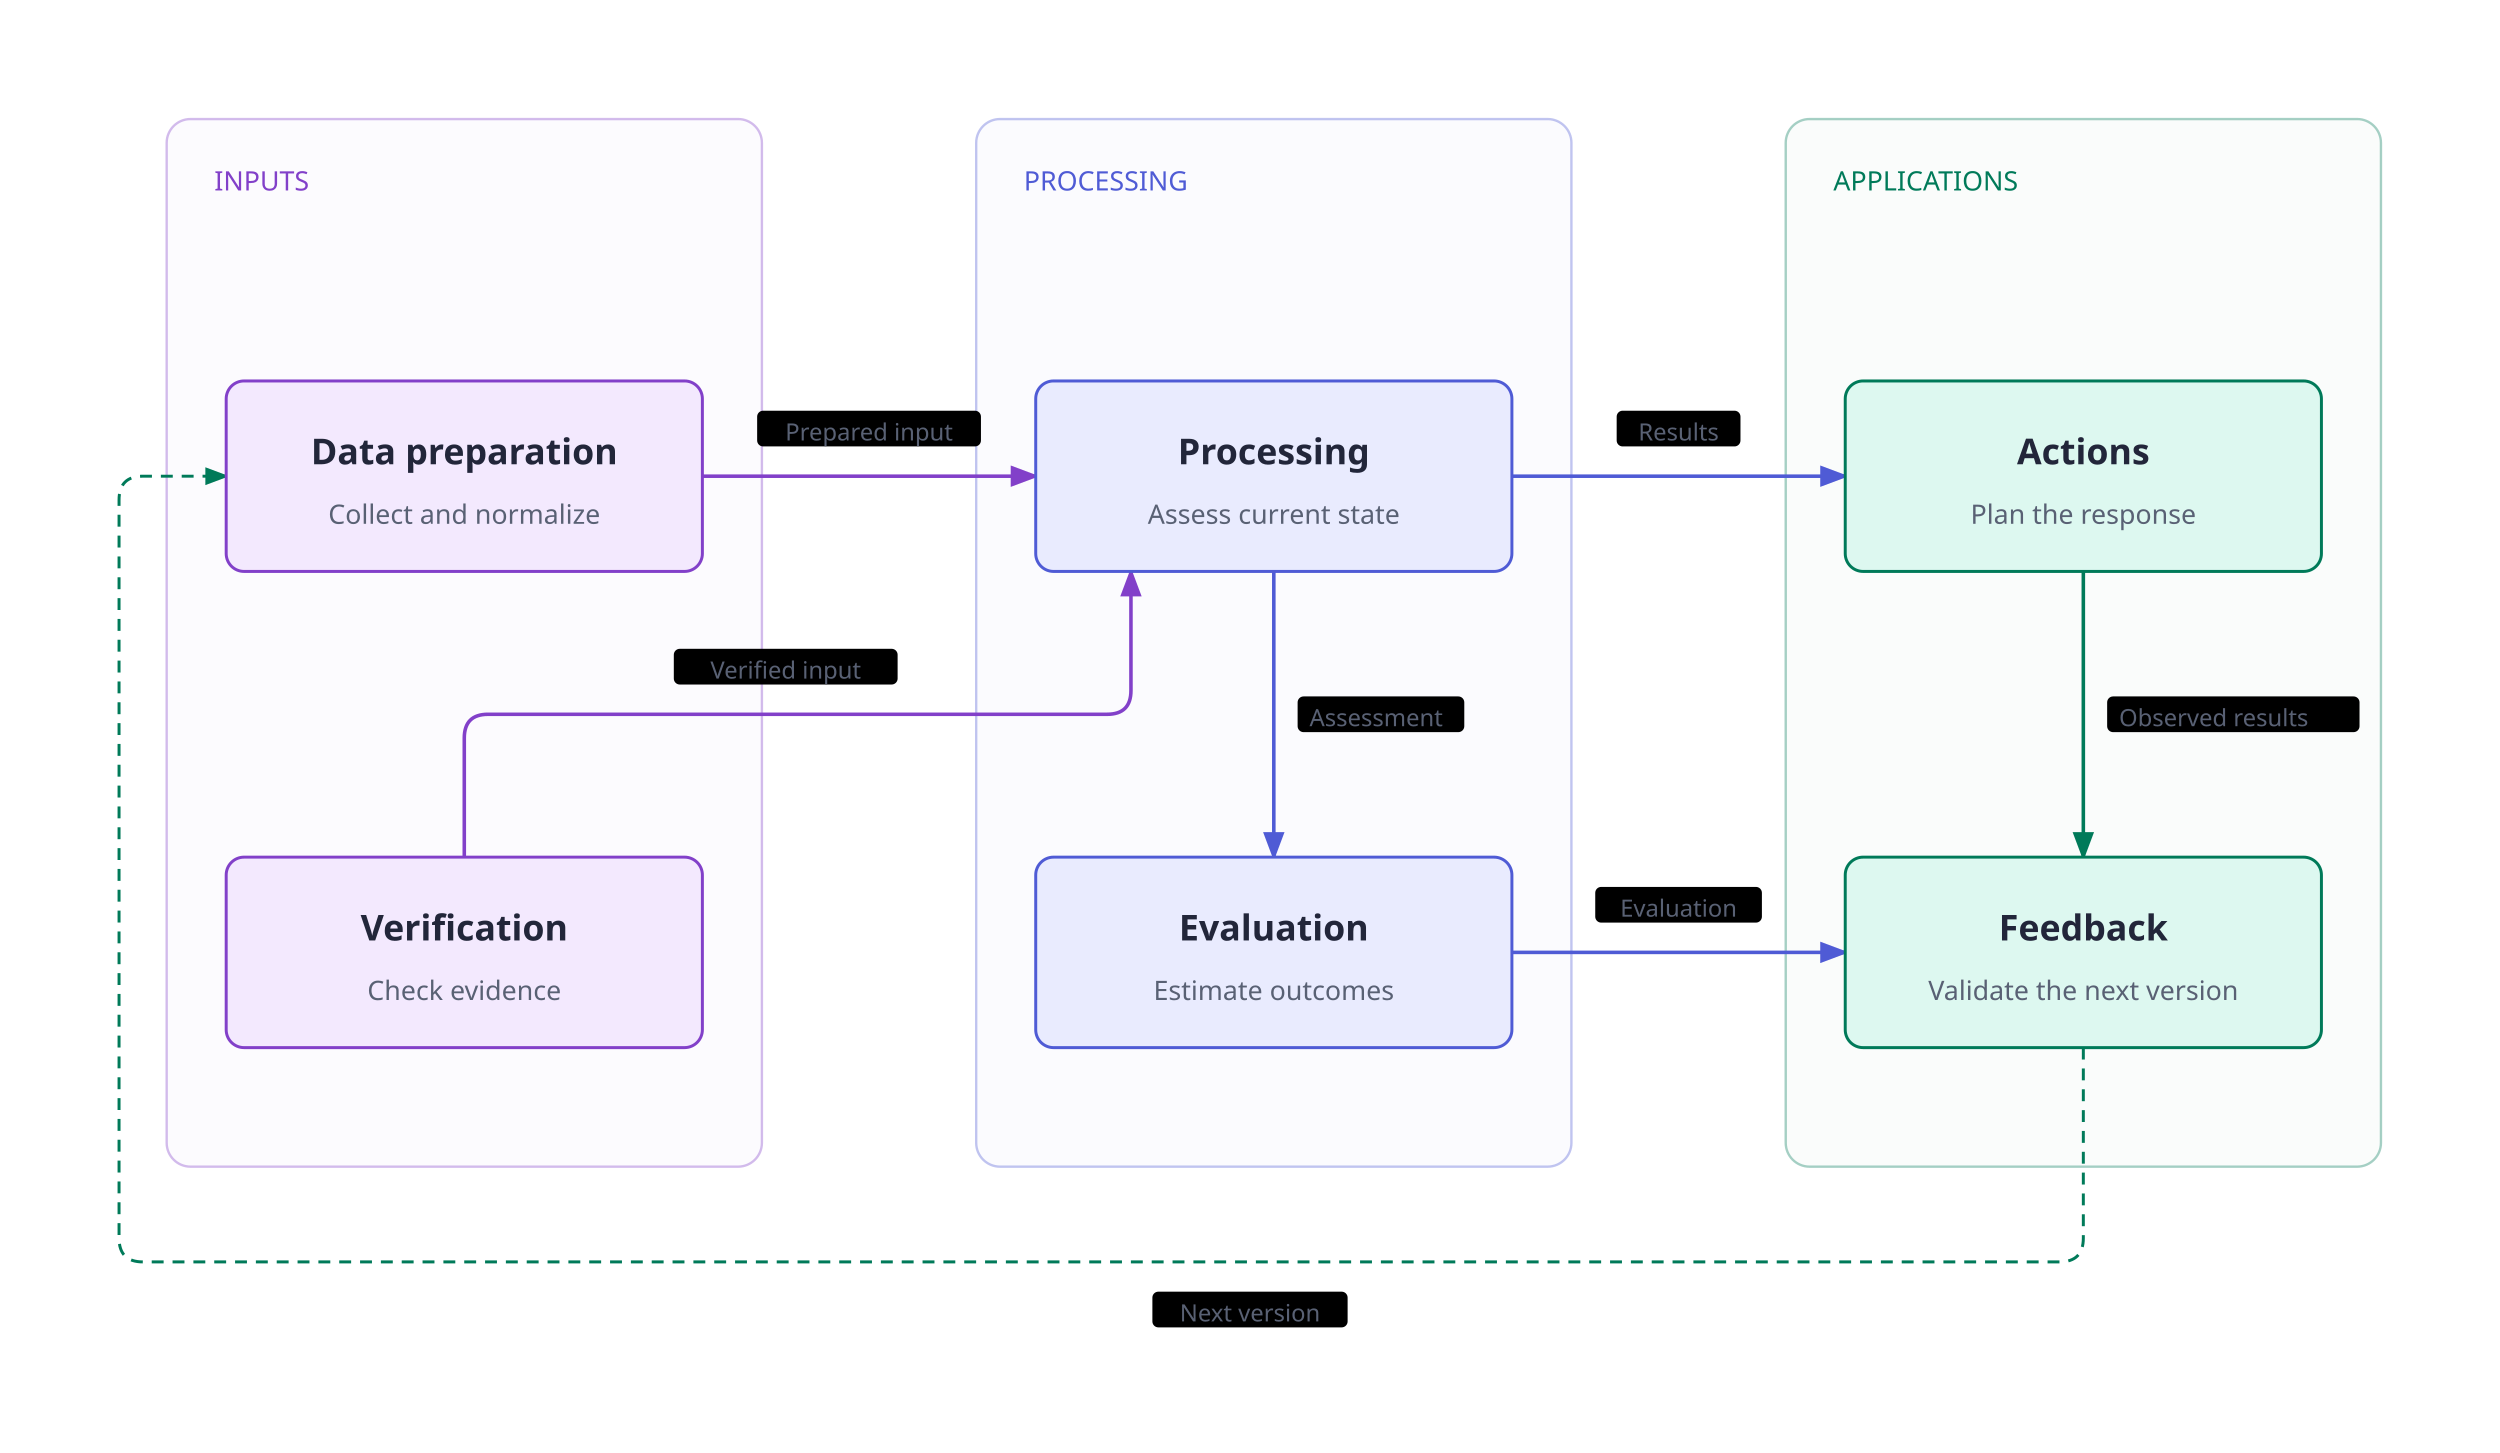
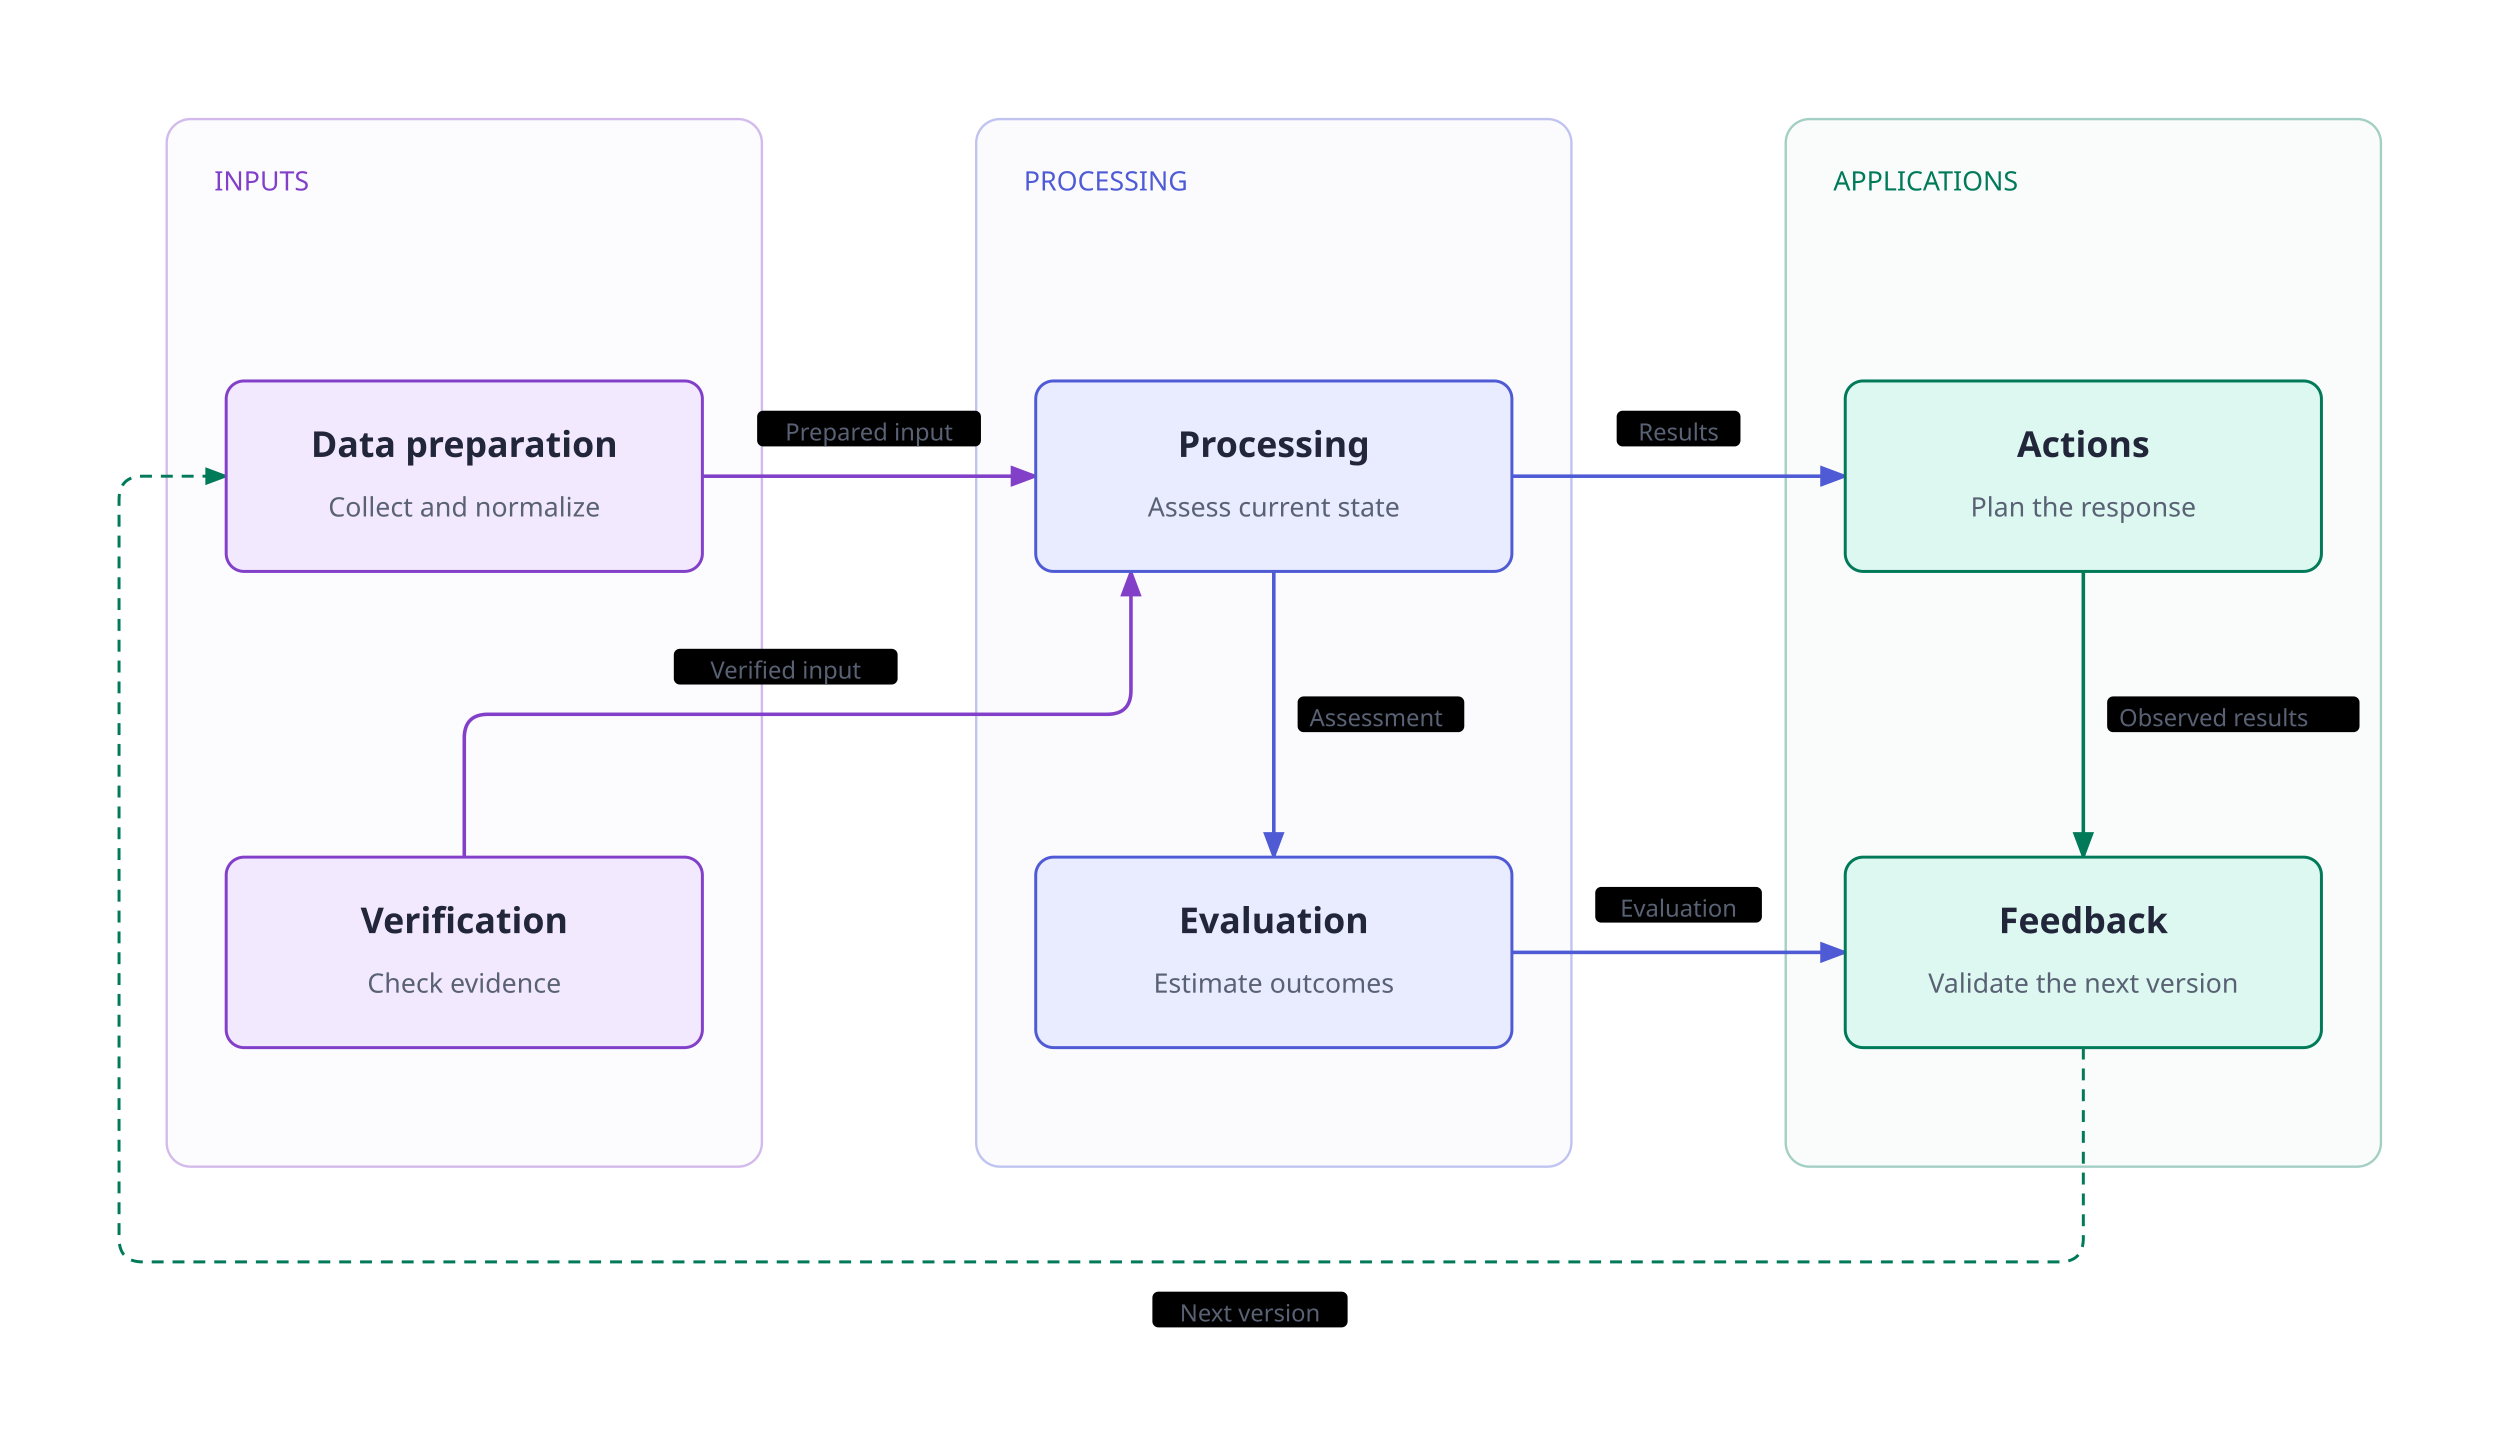
<svg xmlns="http://www.w3.org/2000/svg" width="840" height="488" viewBox="0 0 840 488" role="img" aria-labelledby="grouped-title grouped-description" data-scribe-color-mode="categorical">
  <defs>
    <style>
      .node-title { font: 600 12px Geist, "PingFang SC", "Noto Sans SC", sans-serif; fill: var(--dd-ink, #22263A); }
      .detail { font: 400 9px Geist, "PingFang SC", "Noto Sans SC", sans-serif; fill: var(--dd-muted, #596174); }
      .group-title { font: 500 9px Geist, "PingFang SC", "Noto Sans SC", sans-serif; }
      .connector-label { font: 400 8px Geist, "PingFang SC", "Noto Sans SC", sans-serif; fill: var(--dd-muted, #596174); }
      .connector-label-surface { fill: var(--dd-connector-label-surface, none); stroke: none; }
      .flow { fill: none; stroke-width: 1.2; }
      .feedback { stroke-width: 1; stroke-dasharray: 4,3; }
    </style>
    <marker id="grouped-arrow-1" markerWidth="8" markerHeight="6" refX="7" refY="3" orient="auto">
      <polygon points="0 0, 8 3, 0 6" fill="var(--dd-category-1, #4F5BD5)" />
    </marker>
    <marker id="grouped-arrow-2" markerWidth="8" markerHeight="6" refX="7" refY="3" orient="auto">
      <polygon points="0 0, 8 3, 0 6" fill="var(--dd-category-2, #007A59)" />
    </marker>
    <marker id="grouped-arrow-3" markerWidth="8" markerHeight="6" refX="7" refY="3" orient="auto">
      <polygon points="0 0, 8 3, 0 6" fill="var(--dd-category-3, #8240C9)" />
    </marker>
  </defs>
  <rect id="canvas" width="840" height="488" fill="var(--dd-paper, #FFFFFF)" />
  <g id="zones">
    <rect x="56" y="40" width="200" height="352" rx="8" stroke-width="0.8" fill="var(--dd-category-3-a020, rgba(130,64,201,0.02))" stroke="var(--dd-category-3-a350, rgba(130,64,201,0.35))" />
    <text class="group-title" x="72" y="64" fill="var(--dd-category-3, #8240C9)">INPUTS</text>
    <rect x="328" y="40" width="200" height="352" rx="8" stroke-width="0.8" fill="var(--dd-category-1-a020, rgba(79,91,213,0.02))" stroke="var(--dd-category-1-a350, rgba(79,91,213,0.35))" />
    <text class="group-title" x="344" y="64" fill="var(--dd-category-1, #4F5BD5)">PROCESSING</text>
    <rect x="600" y="40" width="200" height="352" rx="8" stroke-width="0.8" fill="var(--dd-category-2-a020, rgba(0,122,89,0.02))" stroke="var(--dd-category-2-a350, rgba(0,122,89,0.35))" />
    <text class="group-title" x="616" y="64" fill="var(--dd-category-2, #007A59)">APPLICATIONS</text>
  </g>
  <g id="connectors">
    <path class="flow" d="M 236 160 H 348" stroke="var(--dd-category-3, #8240C9)" marker-end="url(#grouped-arrow-3)" data-source="input" data-target="processing" />
    <path class="flow" d="M 156 288 V 248 Q 156 240 164 240 H 372 Q 380 240 380 232 V 192" stroke="var(--dd-category-3, #8240C9)" marker-end="url(#grouped-arrow-3)" data-source="verification" data-target="processing" />
    <path class="flow" d="M 428 192 V 288" stroke="var(--dd-category-1, #4F5BD5)" marker-end="url(#grouped-arrow-1)" data-source="processing" data-target="evaluation" />
    <path class="flow" d="M 508 160 H 620" stroke="var(--dd-category-1, #4F5BD5)" marker-end="url(#grouped-arrow-1)" data-source="processing" data-target="actions" />
    <path class="flow" d="M 508 320 H 620" stroke="var(--dd-category-1, #4F5BD5)" marker-end="url(#grouped-arrow-1)" data-source="evaluation" data-target="feedback" />
    <path class="flow" d="M 700 192 V 288" stroke="var(--dd-category-2, #007A59)" marker-end="url(#grouped-arrow-2)" data-source="actions" data-target="feedback" />
    <path class="flow feedback" d="M 700 352 V 416 Q 700 424 692 424 H 48 Q 40 424 40 416 V 168 Q 40 160 48 160 H 76" stroke="var(--dd-category-2, #007A59)" marker-end="url(#grouped-arrow-2)" data-source="feedback" data-target="input" />
  </g>
  <g id="labels">
    <rect class="connector-label-surface" x="254.4" y="138" width="75.2" height="12" rx="2" />
    <text class="connector-label" x="292" y="148" text-anchor="middle">Prepared input</text>
    <rect class="connector-label-surface" x="226.4" y="218" width="75.2" height="12" rx="2" />
    <text class="connector-label" x="264" y="228" text-anchor="middle">Verified input</text>
    <rect class="connector-label-surface" x="436" y="234" width="56" height="12" rx="2" />
    <text class="connector-label" x="440" y="244" text-anchor="start">Assessment</text>
    <rect class="connector-label-surface" x="543.2" y="138" width="41.6" height="12" rx="2" />
    <text class="connector-label" x="564" y="148" text-anchor="middle">Results</text>
    <rect class="connector-label-surface" x="536" y="298" width="56" height="12" rx="2" />
    <text class="connector-label" x="564" y="308" text-anchor="middle">Evaluation</text>
    <rect class="connector-label-surface" x="708" y="234" width="84.8" height="12" rx="2" />
    <text class="connector-label" x="712" y="244" text-anchor="start">Observed results</text>
    <rect class="connector-label-surface" x="387.2" y="434" width="65.6" height="12" rx="2" />
    <text class="connector-label" x="420" y="444" text-anchor="middle">Next version</text>
  </g>
  <g data-category="3">
-     <g class="component" id="input">
+     <g class="component" id="input" data-label-layout="center">
      <rect class="mask" x="76" y="128" width="160" height="64" rx="6" fill="var(--dd-paper, #FFFFFF)" />
      <rect class="node" x="76" y="128" width="160" height="64" rx="6" stroke-width="1" fill="var(--dd-category-3-tint, #F3E9FE)" stroke="var(--dd-category-3, #8240C9)" />
-       <text class="node-title" x="156" y="156" text-anchor="middle">Data preparation</text>
-       <text class="detail" x="156" y="176" text-anchor="middle">Collect and normalize</text>
+       <text class="node-title" x="156" y="153.54" text-anchor="middle" data-node-label="true" style="font-size:12px">Data preparation</text>
+       <text class="detail" x="156" y="173.54" text-anchor="middle" data-node-label="true" style="font-size:9px">Collect and normalize</text>
    </g>
-     <g class="component" id="verification">
+     <g class="component" id="verification" data-label-layout="center">
      <rect class="mask" x="76" y="288" width="160" height="64" rx="6" fill="var(--dd-paper, #FFFFFF)" />
      <rect class="node" x="76" y="288" width="160" height="64" rx="6" stroke-width="1" fill="var(--dd-category-3-tint, #F3E9FE)" stroke="var(--dd-category-3, #8240C9)" />
-       <text class="node-title" x="156" y="316" text-anchor="middle">Verification</text>
-       <text class="detail" x="156" y="336" text-anchor="middle">Check evidence</text>
+       <text class="node-title" x="156" y="313.54" text-anchor="middle" data-node-label="true" style="font-size:12px">Verification</text>
+       <text class="detail" x="156" y="333.54" text-anchor="middle" data-node-label="true" style="font-size:9px">Check evidence</text>
    </g>
  </g>
  <g data-category="1">
-     <g class="component" id="processing">
+     <g class="component" id="processing" data-label-layout="center">
      <rect class="mask" x="348" y="128" width="160" height="64" rx="6" fill="var(--dd-paper, #FFFFFF)" />
      <rect class="node" x="348" y="128" width="160" height="64" rx="6" stroke-width="1" fill="var(--dd-category-1-tint, #E9EBFE)" stroke="var(--dd-category-1, #4F5BD5)" />
-       <text class="node-title" x="428" y="156" text-anchor="middle">Processing</text>
-       <text class="detail" x="428" y="176" text-anchor="middle">Assess current state</text>
+       <text class="node-title" x="428" y="153.54" text-anchor="middle" data-node-label="true" style="font-size:12px">Processing</text>
+       <text class="detail" x="428" y="173.54" text-anchor="middle" data-node-label="true" style="font-size:9px">Assess current state</text>
    </g>
-     <g class="component" id="evaluation">
+     <g class="component" id="evaluation" data-label-layout="center">
      <rect class="mask" x="348" y="288" width="160" height="64" rx="6" fill="var(--dd-paper, #FFFFFF)" />
      <rect class="node" x="348" y="288" width="160" height="64" rx="6" stroke-width="1" fill="var(--dd-category-1-tint, #E9EBFE)" stroke="var(--dd-category-1, #4F5BD5)" />
-       <text class="node-title" x="428" y="316" text-anchor="middle">Evaluation</text>
-       <text class="detail" x="428" y="336" text-anchor="middle">Estimate outcomes</text>
+       <text class="node-title" x="428" y="313.54" text-anchor="middle" data-node-label="true" style="font-size:12px">Evaluation</text>
+       <text class="detail" x="428" y="333.54" text-anchor="middle" data-node-label="true" style="font-size:9px">Estimate outcomes</text>
    </g>
  </g>
  <g data-category="2">
-     <g class="component" id="actions">
+     <g class="component" id="actions" data-label-layout="center">
      <rect class="mask" x="620" y="128" width="160" height="64" rx="6" fill="var(--dd-paper, #FFFFFF)" />
      <rect class="node" x="620" y="128" width="160" height="64" rx="6" stroke-width="1" fill="var(--dd-category-2-tint, #DDF8F0)" stroke="var(--dd-category-2, #007A59)" />
-       <text class="node-title" x="700" y="156" text-anchor="middle">Actions</text>
-       <text class="detail" x="700" y="176" text-anchor="middle">Plan the response</text>
+       <text class="node-title" x="700" y="153.54" text-anchor="middle" data-node-label="true" style="font-size:12px">Actions</text>
+       <text class="detail" x="700" y="173.54" text-anchor="middle" data-node-label="true" style="font-size:9px">Plan the response</text>
    </g>
-     <g class="component" id="feedback">
+     <g class="component" id="feedback" data-label-layout="center">
      <rect class="mask" x="620" y="288" width="160" height="64" rx="6" fill="var(--dd-paper, #FFFFFF)" />
      <rect class="node" x="620" y="288" width="160" height="64" rx="6" stroke-width="1" fill="var(--dd-category-2-tint, #DDF8F0)" stroke="var(--dd-category-2, #007A59)" />
-       <text class="node-title" x="700" y="316" text-anchor="middle">Feedback</text>
-       <text class="detail" x="700" y="336" text-anchor="middle">Validate the next version</text>
+       <text class="node-title" x="700" y="313.54" text-anchor="middle" data-node-label="true" style="font-size:12px">Feedback</text>
+       <text class="detail" x="700" y="333.54" text-anchor="middle" data-node-label="true" style="font-size:9px">Validate the next version</text>
    </g>
  </g>
</svg>
